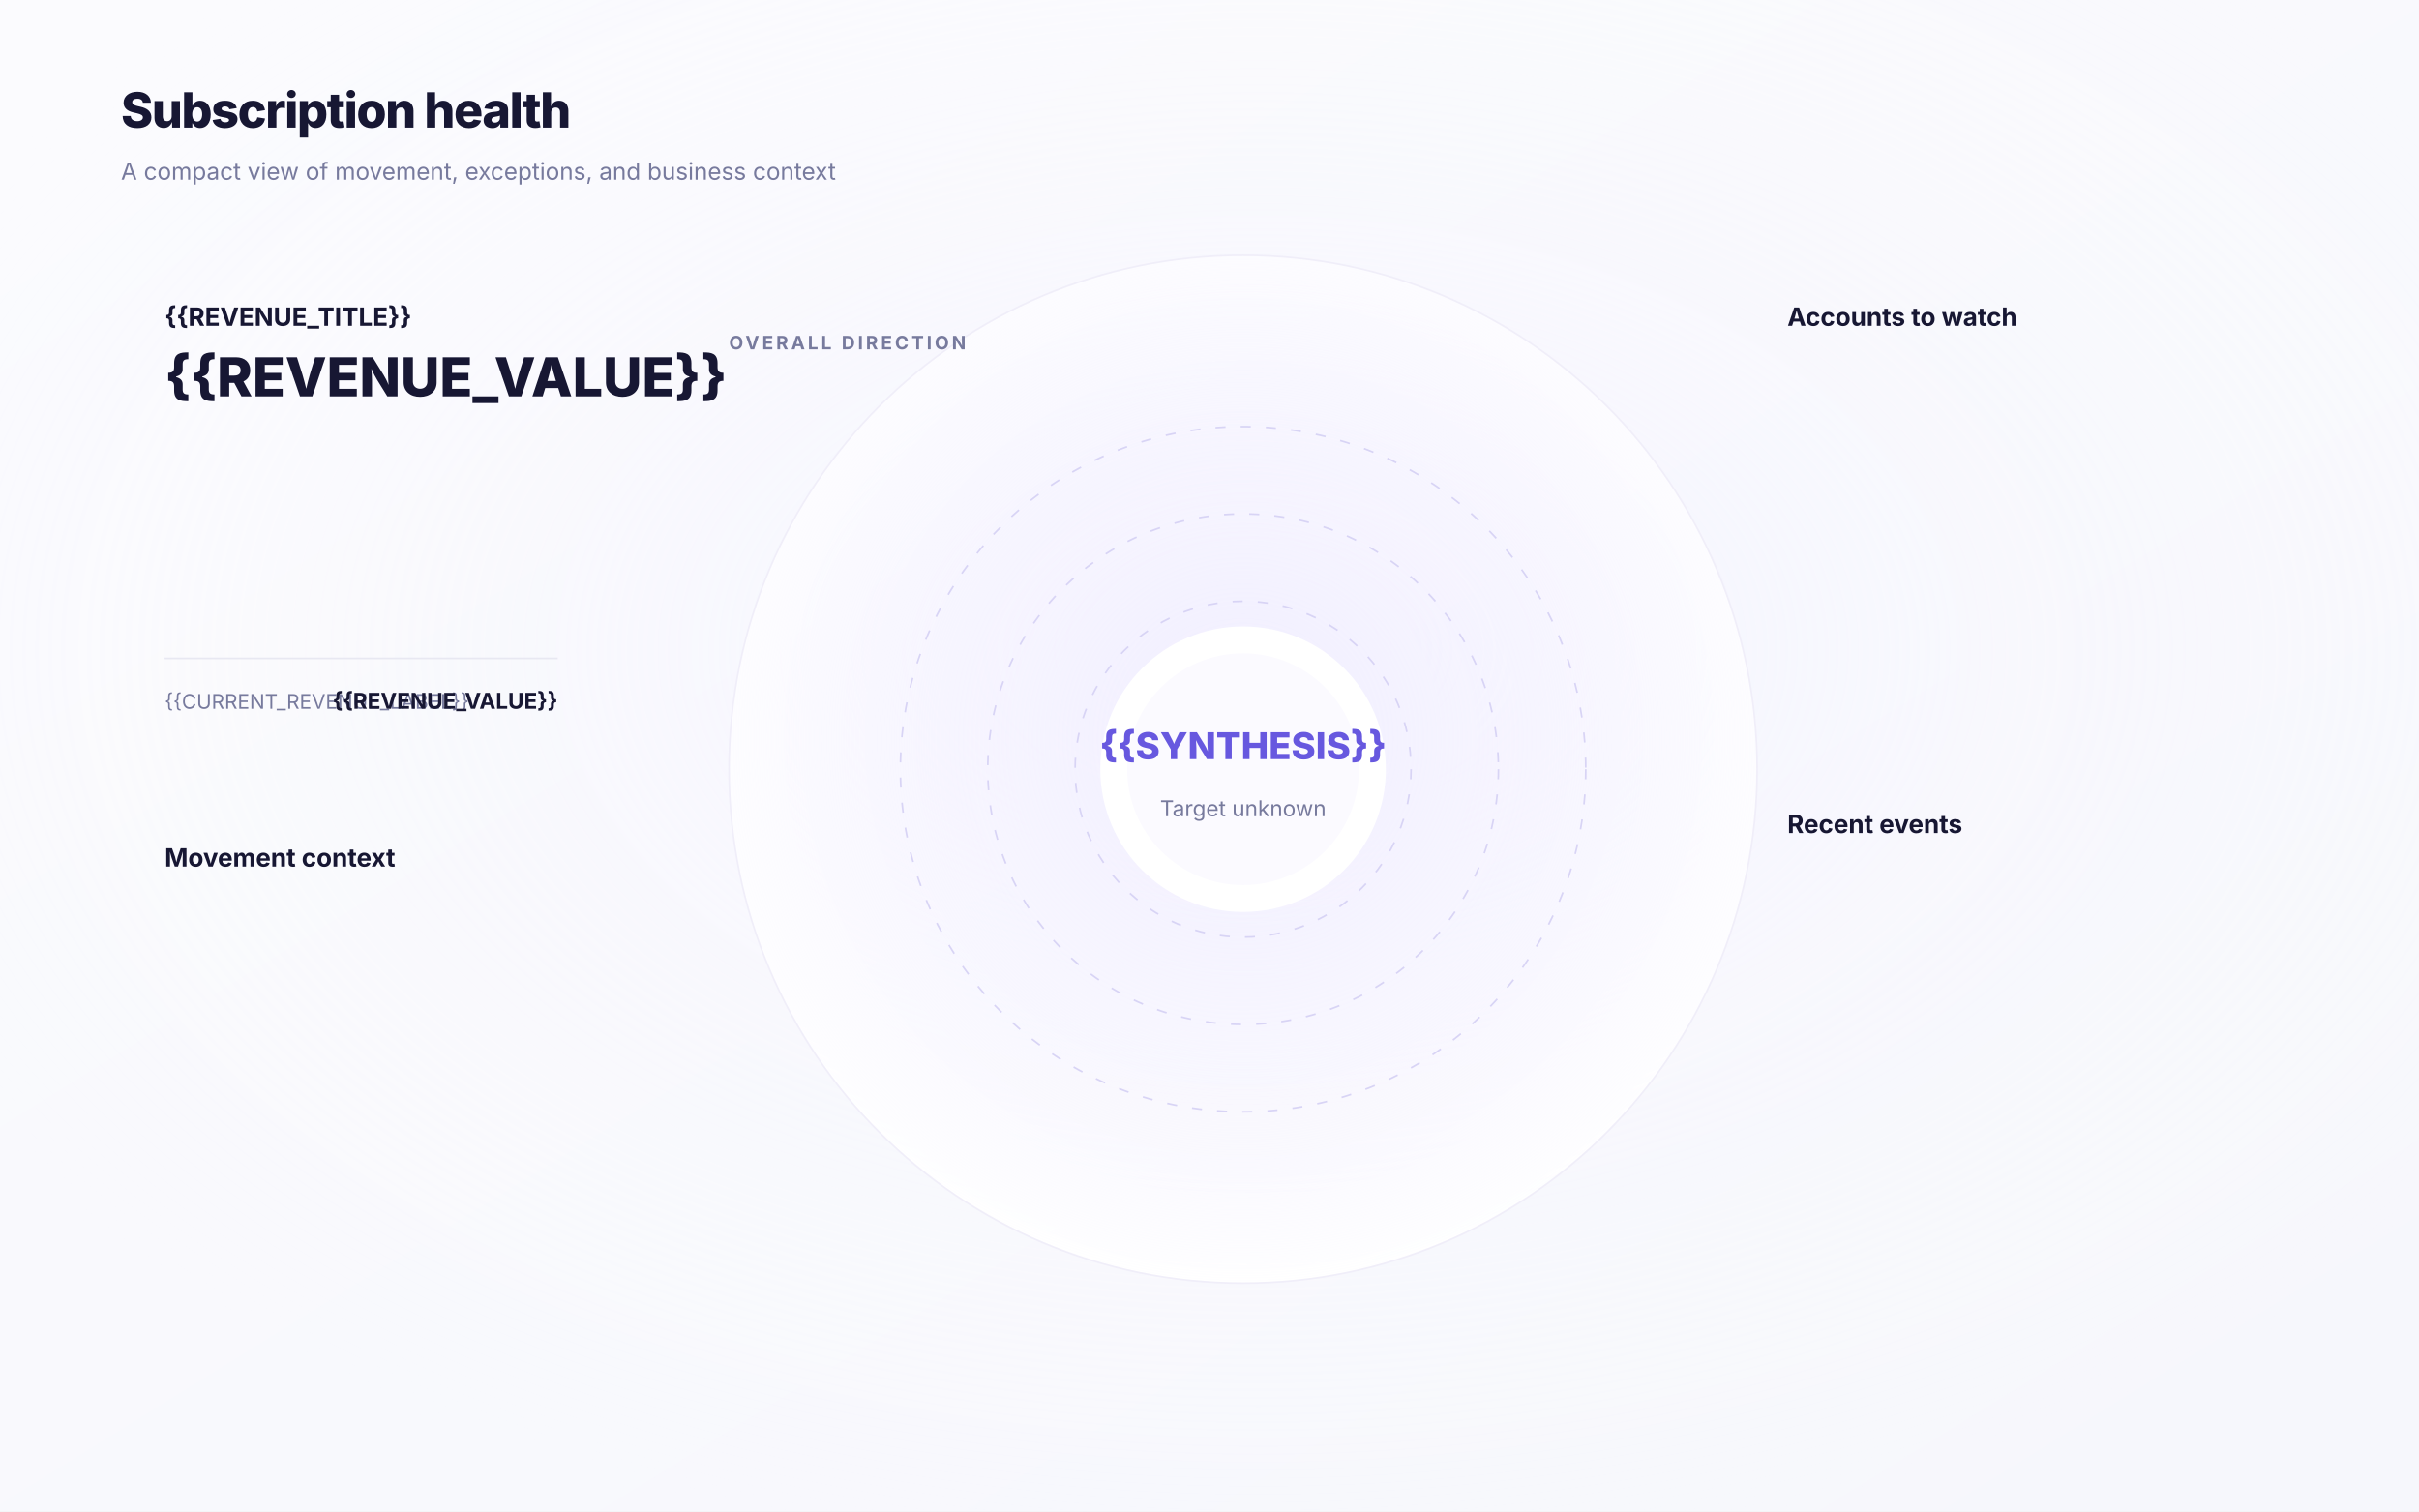
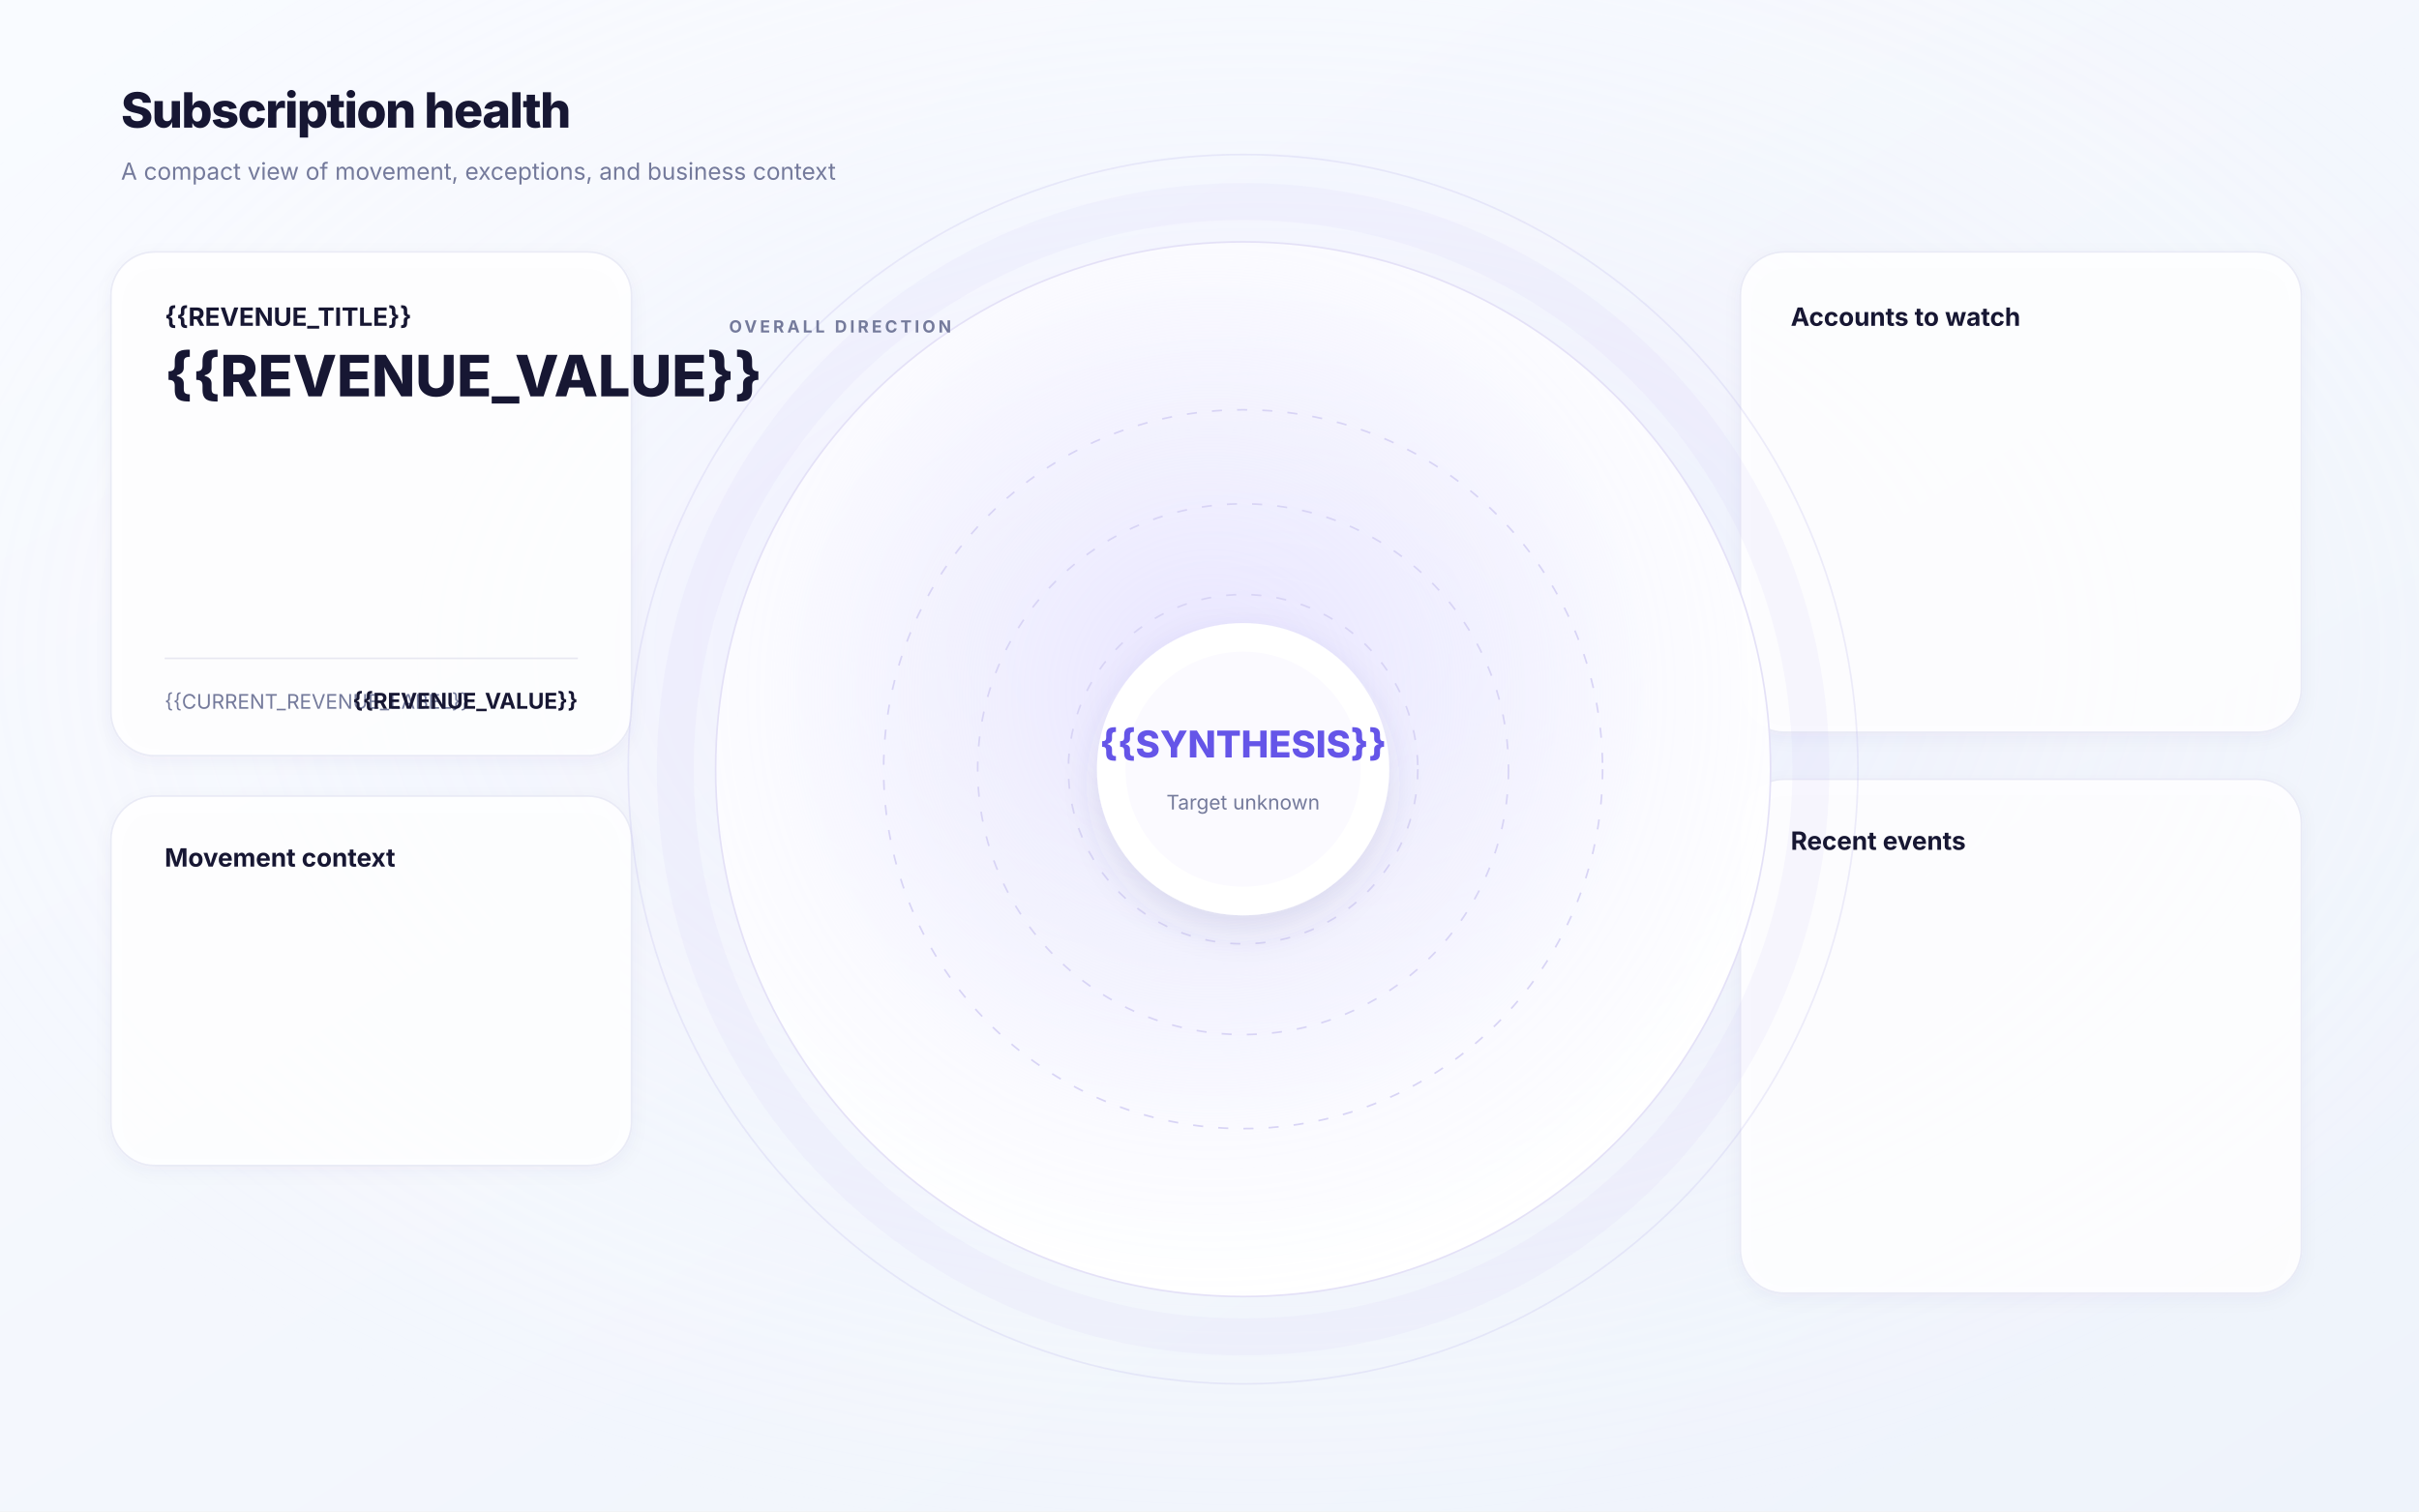
<svg xmlns="http://www.w3.org/2000/svg" viewBox="0 0 1440 900" role="img" aria-labelledby="title desc">
  <defs>
    <linearGradient id="pageBg" x1="0" y1="0" x2="1" y2="1">
-       <stop offset="0" stop-color="#fbfbfe" />
-       <stop offset="1" stop-color="#f6f7fc" />
+       <stop offset="0" stop-color="#f9fbff" />
+       <stop offset="1" stop-color="#eef3fb" />
    </linearGradient>
    <radialGradient id="ambientGlow" cx="52%" cy="43%" r="62%">
-       <stop offset="0" stop-color="#efecff" stop-opacity="0.52" />
-       <stop offset="0.48" stop-color="#f7f6ff" stop-opacity="0.24" />
+       <stop offset="0" stop-color="#cfc7ff" stop-opacity="0.30" />
+       <stop offset="0.46" stop-color="#ece9ff" stop-opacity="0.16" />
      <stop offset="1" stop-color="#ffffff" stop-opacity="0" />
    </radialGradient>
-     <radialGradient id="centerField" cx="50%" cy="47%" r="54%">
-       <stop offset="0" stop-color="#f0edff" stop-opacity="0.86" />
-       <stop offset="0.56" stop-color="#f7f5ff" stop-opacity="0.58" />
-       <stop offset="1" stop-color="#ffffff" stop-opacity="0.96" />
+     <radialGradient id="centerField" cx="47%" cy="43%" r="58%">
+       <stop offset="0" stop-color="#e8e3ff" stop-opacity="0.76" />
+       <stop offset="0.35" stop-color="#f1efff" stop-opacity="0.62" />
+       <stop offset="0.72" stop-color="#fbfbff" stop-opacity="0.92" />
+       <stop offset="1" stop-color="#ffffff" stop-opacity="0.98" />
    </radialGradient>
    <linearGradient id="accentLine" x1="0" y1="0" x2="1" y2="1">
-       <stop offset="0" stop-color="#7768e6" />
-       <stop offset="1" stop-color="#9e91ef" />
+       <stop offset="0" stop-color="#6555e8" />
+       <stop offset="1" stop-color="#9b8df4" />
    </linearGradient>
+     <filter id="panelShadow" x="-30%" y="-30%" width="160%" height="170%">
+       <feDropShadow dx="0" dy="18" stdDeviation="20" flood-color="#403875" flood-opacity="0.10" />
+       <feDropShadow dx="0" dy="3" stdDeviation="5" flood-color="#403875" flood-opacity="0.05" />
+     </filter>
+     <filter id="orbShadow" x="-40%" y="-50%" width="180%" height="210%">
+       <feDropShadow dx="0" dy="9" stdDeviation="10" flood-color="#51468d" flood-opacity="0.12" />
+     </filter>
    <marker id="radarVertex" viewBox="0 0 14 14" refX="7" refY="7" markerWidth="14" markerHeight="14" markerUnits="userSpaceOnUse">
-       <circle cx="7" cy="7" r="5" fill="#6f60e5" stroke="#ffffff" stroke-width="2" />
+       <circle cx="7" cy="7" r="5" fill="#6555e8" stroke="#ffffff" stroke-width="2" />
    </marker>
    <style>
      .sans { font-family: Inter, ui-sans-serif, -apple-system, BlinkMacSystemFont, "Segoe UI", sans-serif; }
      .ink { fill: #171733; }
-       .muted { fill: #777a9d; }
-       .soft { fill: #a0a2bd; }
-       .accent { fill: #6758df; }
-       .positive { fill: #2f8a67; }
-       .danger { fill: #e0525f; }
-       .center-field { fill: url(#centerField); stroke: #f0eef9; stroke-width: 1; }
+       .muted { fill: #747a9b; }
+       .soft { fill: #a5aac3; }
+       .accent { fill: #6555e8; }
+       .positive { fill: #238764; }
+       .danger { fill: #e25462; }
+       .support-panel { fill: #ffffff; fill-opacity: .84; stroke: #e8e9f5; stroke-opacity: .9; stroke-width: 1; filter: url(#panelShadow); }
+       .center-halo { fill: none; }
+       .center-halo--outer { stroke: #bfb8ed; stroke-opacity: .26; stroke-width: 1; }
+       .center-halo--inner { stroke: #cec7f5; stroke-opacity: .12; stroke-width: 22; }
+       .center-field { fill: url(#centerField); stroke: #e4e1f7; stroke-width: 1; }
      .radar-guide { fill: none; stroke: #d8d4f5; stroke-width: 1; stroke-dasharray: 6 9; }
      .radar-shape { marker-start: url(#radarVertex); marker-mid: url(#radarVertex); }
-       .direction-core { fill: #ffffff; stroke: #ffffff; stroke-width: 10; }
+       .metric-orb { fill: #ffffff; fill-opacity: .88; stroke: #e8e6f7; stroke-width: 1; filter: url(#orbShadow); }
+       .direction-core { fill: #ffffff; stroke: #ffffff; stroke-width: 10; filter: url(#orbShadow); }
    </style>
  </defs>
  <rect width="1440" height="900" fill="url(#pageBg)" />
  <rect width="1440" height="900" fill="url(#ambientGlow)" />
  <g class="sans">
    <text x="72" y="76" class="ink" font-size="29" font-weight="760" letter-spacing="-0.8">Subscription health</text>
    <text x="72" y="107" class="muted" font-size="14">A compact view of movement, exceptions, and business context</text>
+     <rect x="66" y="150" width="310" height="300" rx="26" class="support-panel" />
+     <rect x="66" y="474" width="310" height="220" rx="26" class="support-panel" />
+     <rect x="1036" y="150" width="334" height="286" rx="26" class="support-panel" />
+     <rect x="1036" y="464" width="334" height="306" rx="26" class="support-panel" />
    <text x="98" y="194" class="ink" font-size="15" font-weight="700">{{REVENUE_TITLE}}</text>
-     <text x="98" y="236" class="ink" font-size="32" font-weight="760">{{REVENUE_VALUE}}</text>
+     <text x="98" y="236" class="ink" font-size="34" font-weight="780">{{REVENUE_VALUE}}</text>
    {{REVENUE_DELTA_BLOCK}}
    {{REVENUE_VISUAL}}
-     <line x1="98" y1="392" x2="332" y2="392" stroke="#e8e8f2" />
+     <line x1="98" y1="392" x2="344" y2="392" stroke="#e8e8f2" />
    <text x="98" y="422" class="muted" font-size="12">{{CURRENT_REVENUE_LABEL}}</text>
-     <text x="332" y="422" class="ink" font-size="13" font-weight="700" text-anchor="end">{{REVENUE_VALUE}}</text>
+     <text x="344" y="422" class="ink" font-size="13" font-weight="700" text-anchor="end">{{REVENUE_VALUE}}</text>
    <text x="98" y="516" class="ink" font-size="15" font-weight="700">Movement context</text>
    {{MOVEMENT_ROWS}}

-     <circle cx="740" cy="458" r="306" class="center-field" />
-     <text x="434" y="208" class="muted" font-size="11" font-weight="700" letter-spacing="1.7">OVERALL DIRECTION</text>
-     <circle cx="740" cy="458" r="204" class="radar-guide" />
-     <circle cx="740" cy="458" r="152" class="radar-guide" />
-     <circle cx="740" cy="458" r="100" class="radar-guide" />
+     <circle cx="740" cy="458" r="366" class="center-halo center-halo--outer" />
+     <circle cx="740" cy="458" r="338" class="center-halo center-halo--inner" />
+     <circle cx="740" cy="458" r="314" class="center-field" />
+     <text x="434" y="198" class="muted" font-size="10" font-weight="700" letter-spacing="1.8">OVERALL DIRECTION</text>
+     <circle cx="740" cy="458" r="214" class="radar-guide" />
+     <circle cx="740" cy="458" r="158" class="radar-guide" />
+     <circle cx="740" cy="458" r="104" class="radar-guide" />
    <g transform="translate(42 -6)">
      {{SVG_ORBIT_VISUAL}}
      {{SVG_SIGNAL_NODES}}
    </g>
-     <circle cx="740" cy="458" r="80" class="direction-core" />
-     <circle cx="740" cy="458" r="69" fill="#fbfaff" />
-     <text x="740" y="452" class="accent" font-size="22" font-weight="790" text-anchor="middle">{{SYNTHESIS}}</text>
-     <text x="740" y="486" class="muted" font-size="13" text-anchor="middle">Target unknown</text>
-     <text x="1064" y="194" class="ink" font-size="15" font-weight="700">Accounts to watch</text>
+     <circle cx="740" cy="458" r="82" class="direction-core" />
+     <circle cx="740" cy="458" r="70" fill="#fbfaff" />
+     <text x="740" y="451" class="accent" font-size="22" font-weight="790" text-anchor="middle">{{SYNTHESIS}}</text>
+     <text x="740" y="482" class="muted" font-size="12" text-anchor="middle">Target unknown</text>
+     <text x="1066" y="194" class="ink" font-size="15" font-weight="700">Accounts to watch</text>
    {{EXCEPTION_ROWS}}

-     <text x="1064" y="496" class="ink" font-size="15" font-weight="700">Recent events</text>
+     <text x="1066" y="506" class="ink" font-size="15" font-weight="700">Recent events</text>
    {{EVENT_ROWS}}
  </g>
</svg>
